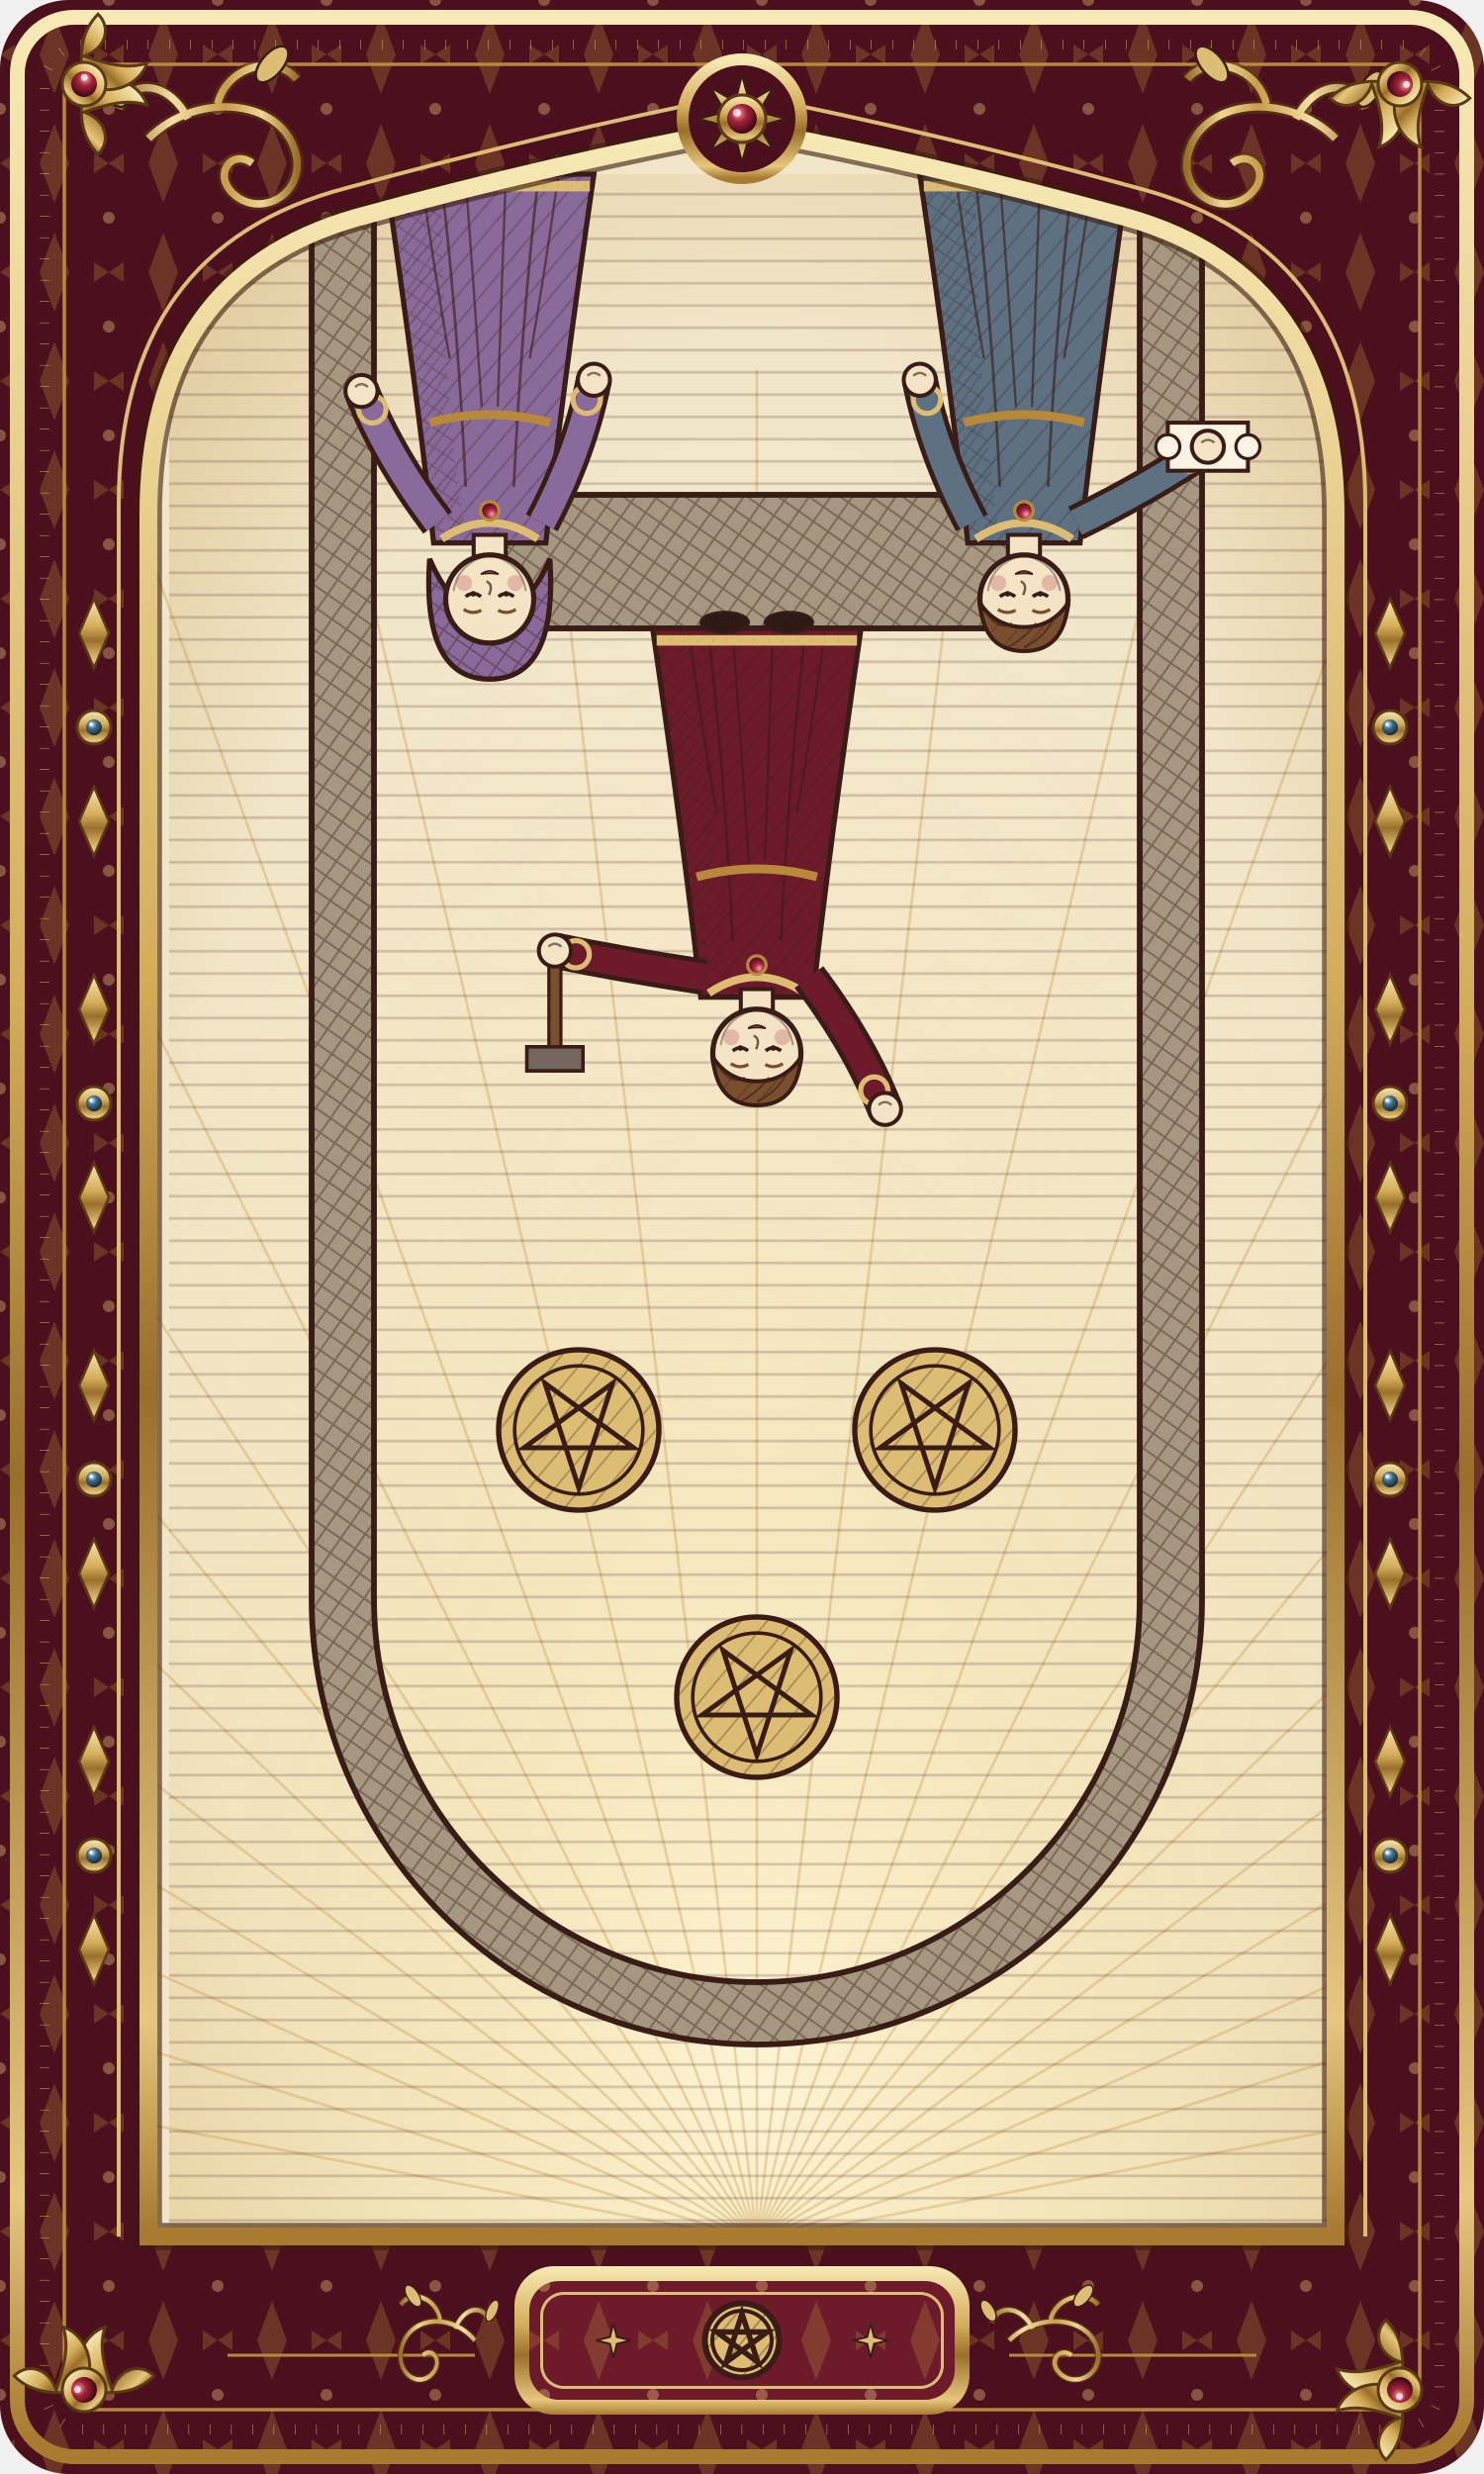
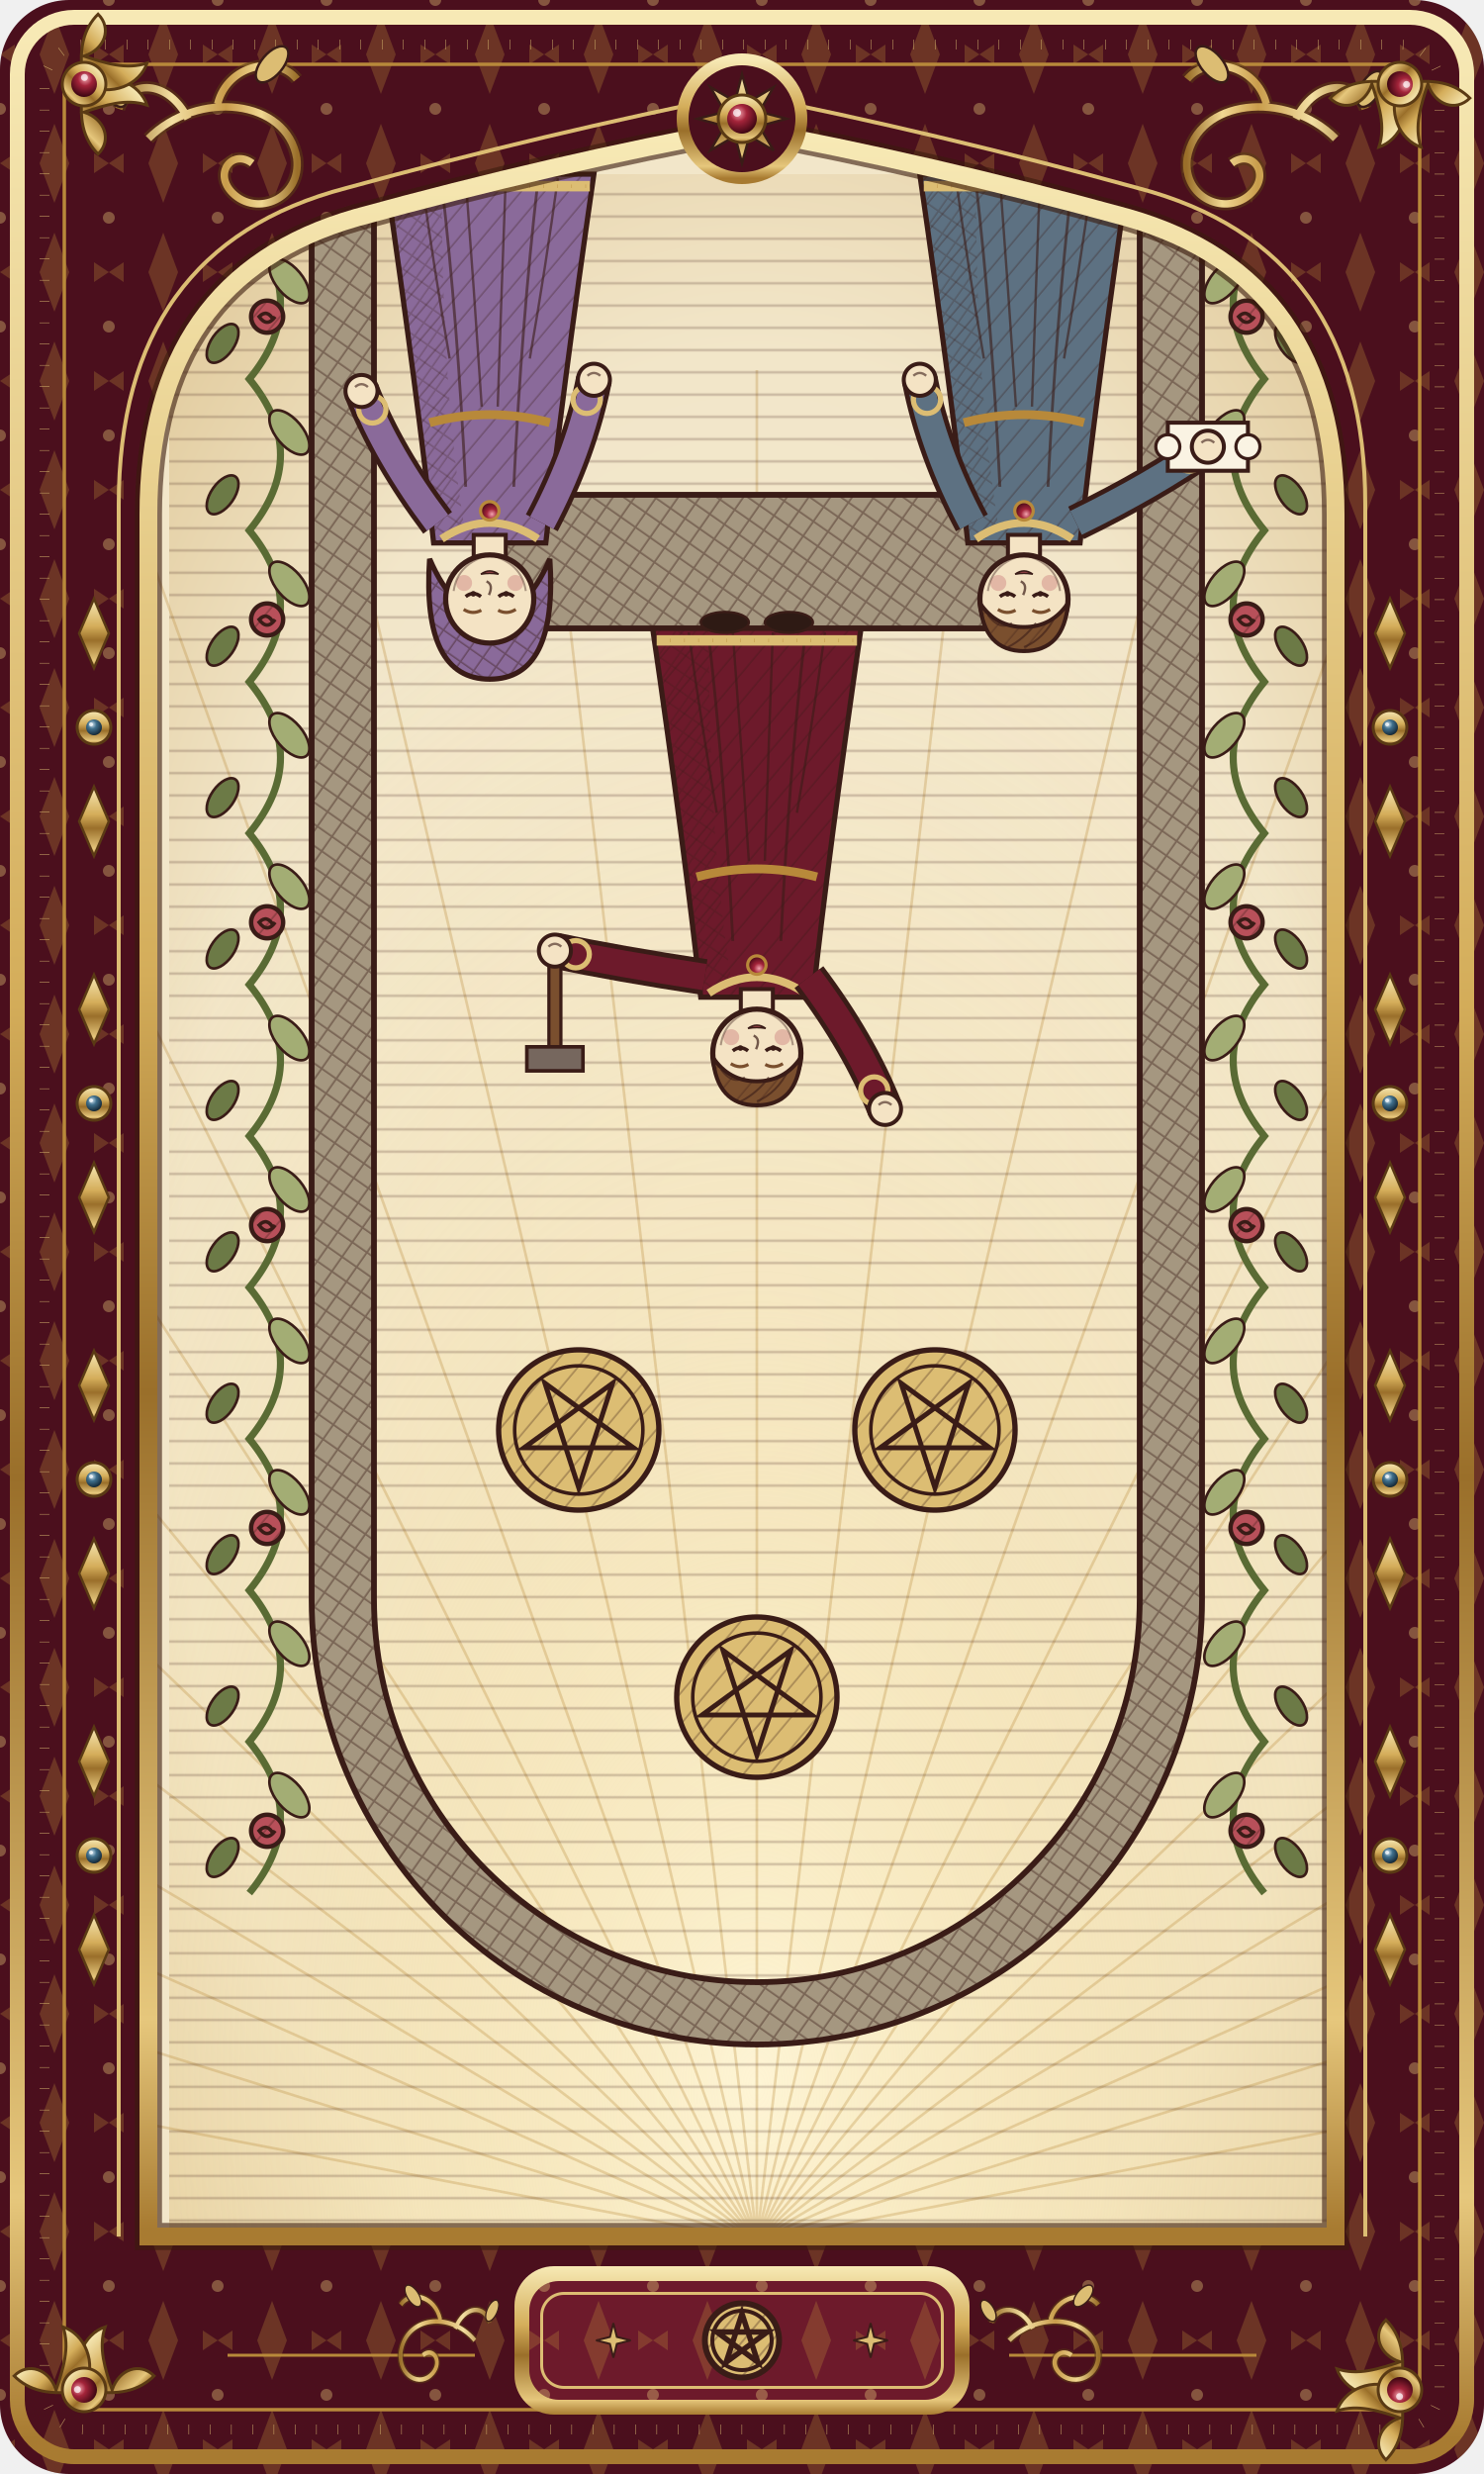
<svg xmlns="http://www.w3.org/2000/svg" width="300" height="500" viewBox="0 0 300 500">
  <defs>
    <pattern id="h" width="4.5" height="4.5" patternUnits="userSpaceOnUse" patternTransform="rotate(40)">
      <line x1="0" y1="0" x2="0" y2="4.5" stroke="#3a1c17" stroke-width="0.8" opacity="0.3" />
    </pattern>
    <pattern id="hx" width="4" height="4" patternUnits="userSpaceOnUse" patternTransform="rotate(35)">
      <path d="M0,0V4M0,0H4" stroke="#3a1c17" stroke-width="0.8" opacity="0.4" />
    </pattern>
    <pattern id="hz" width="8" height="5" patternUnits="userSpaceOnUse">
      <line x1="0" y1="2.5" x2="8" y2="2.5" stroke="#3a1c17" stroke-width="0.6" opacity="0.2" />
    </pattern>
    <pattern id="hl" width="6" height="6" patternUnits="userSpaceOnUse" patternTransform="rotate(-50)">
      <line x1="0" y1="0" x2="0" y2="6" stroke="#3a1c17" stroke-width="0.6" opacity="0.2" />
    </pattern>
    <pattern id="dots" width="7" height="7" patternUnits="userSpaceOnUse">
      <circle cx="2" cy="2" r="0.7" fill="#3a1c17" opacity="0.4" />
      <circle cx="5.5" cy="5" r="0.5" fill="#3a1c17" opacity="0.3" />
    </pattern>
    <pattern id="wv" width="24" height="9" patternUnits="userSpaceOnUse">
      <path d="M0,5 Q6,1 12,5 T24,5" fill="none" stroke="#3a1c17" stroke-width="0.7" opacity="0.4" />
    </pattern>
    <radialGradient id="pg" cx="50%" cy="42%" r="70%">
      <stop offset="0" stop-color="#f6ecd4" />
      <stop offset="0.7" stop-color="#f2e6c9" />
      <stop offset="1" stop-color="#e2cc9f" />
    </radialGradient>
    <radialGradient id="ng" cx="50%" cy="30%" r="80%">
      <stop offset="0" stop-color="#4a3a52" />
      <stop offset="1" stop-color="#2b2238" />
    </radialGradient>
    <linearGradient id="gold" x1="0" y1="0" x2="1" y2="1">
      <stop offset="0" stop-color="#dcbd73" />
      <stop offset="0.5" stop-color="#b8893a" />
      <stop offset="1" stop-color="#8e6626" />
    </linearGradient>
    <linearGradient id="gv" x1="0" y1="0" x2="0" y2="1">
      <stop offset="0" stop-color="#f7e9b5" />
      <stop offset="0.4" stop-color="#d4ad5a" />
      <stop offset="0.6" stop-color="#9a6f2a" />
      <stop offset="0.9" stop-color="#e6c77c" />
      <stop offset="1" stop-color="#a87b31" />
    </linearGradient>
    <linearGradient id="gh" x1="0" y1="0" x2="1" y2="0">
      <stop offset="0" stop-color="#9a6f2a" />
      <stop offset="0.3" stop-color="#f3dfa2" />
      <stop offset="0.6" stop-color="#c99d4c" />
      <stop offset="0.8" stop-color="#f0d791" />
      <stop offset="1" stop-color="#9a6f2a" />
    </linearGradient>
    <radialGradient id="gem" cx="38%" cy="32%" r="70%">
      <stop offset="0" stop-color="#f2a3ad" />
      <stop offset="0.4" stop-color="#a3243a" />
      <stop offset="1" stop-color="#3d0612" />
    </radialGradient>
    <radialGradient id="gemb" cx="38%" cy="32%" r="70%">
      <stop offset="0" stop-color="#cfe2ee" />
      <stop offset="0.4" stop-color="#3f6f8c" />
      <stop offset="1" stop-color="#132634" />
    </radialGradient>
    <radialGradient id="halo" cx="50%" cy="8%" r="75%">
      <stop offset="0" stop-color="#fff6d6" stop-opacity="0.9" />
      <stop offset="0.5" stop-color="#f4dc9a" stop-opacity="0.3" />
      <stop offset="1" stop-color="#f4dc9a" stop-opacity="0" />
    </radialGradient>
    <pattern id="damask" width="22" height="22" patternUnits="userSpaceOnUse">
      <path d="M11,3 l3,8 l-3,8 l-3,-8Z M0,11 l3,-2 l0,4Z M22,11 l-3,-2 l0,4Z" fill="#b8893a" opacity="0.3" />
      <circle cx="0" cy="0" r="1.2" fill="#dcbd73" opacity="0.4" />
      <circle cx="22" cy="22" r="1.2" fill="#dcbd73" opacity="0.4" />
      <circle cx="22" cy="0" r="1.2" fill="#dcbd73" opacity="0.4" />
      <circle cx="0" cy="22" r="1.2" fill="#dcbd73" opacity="0.4" />
    </pattern>
    <clipPath id="panel">
      <path d="M30,452 V104 Q30,56 72,44 Q112,33 150,26 Q188,33 228,44 Q270,56 270,104 V452Z" />
    </clipPath>
    <g id="fl">
      <g transform="translate(0 0) rotate(0)">
        <path d="M0,0 C2,-6 8,-8 12,-6 C8,-4 6,0 4,4 C8,2 12,4 12,8 C8,8 4,6 0,0Z" fill="url(#gv)" stroke="#5a3a14" stroke-width="0.6" />
        <path d="M0,0 C6,-2 8,-8 6,-12 C4,-8 0,-6 -4,-4 C-2,-8 -4,-12 -8,-12 C-8,-8 -6,-4 0,0Z" fill="url(#gv)" stroke="#5a3a14" stroke-width="0.6" />
        <circle cx="0" cy="0" r="4.4" fill="url(#gv)" stroke="#5a3a14" stroke-width="0.6" />
        <circle cx="0" cy="0" r="2.6" fill="url(#gem)" />
        <circle cx="-0.9" cy="-1" r="0.7" fill="#fff" opacity="0.7" />
      </g>
    </g>
    <g id="cu">
      <g transform="">
        <path d="M0,0 C10,-10 28,-8 30,4 C31,12 22,16 17,11 C13,7 17,2 21,5 M8,-4 C4,-12 -4,-12 -6,-6 M14,-7 C16,-15 26,-17 30,-12" fill="none" stroke="#5a3a14" stroke-width="2.6" opacity="0.6" />
        <path d="M0,0 C10,-10 28,-8 30,4 C31,12 22,16 17,11 C13,7 17,2 21,5 M8,-4 C4,-12 -4,-12 -6,-6 M14,-7 C16,-15 26,-17 30,-12" fill="none" stroke="url(#gh)" stroke-width="1.5" />
        <ellipse cx="25" cy="-15" rx="2.2" ry="4.4" fill="#dcbd73" stroke="#3a1c17" stroke-width="0.5" transform="rotate(40 25 -15)" />
        <ellipse cx="-7" cy="-10" rx="2" ry="4" fill="#dcbd73" stroke="#3a1c17" stroke-width="0.5" transform="rotate(-30 -7 -10)" />
      </g>
    </g>
    <g id="gb">
      <circle cx="0" cy="0" r="3.4" fill="url(#gv)" stroke="#5a3a14" stroke-width="0.6" />
      <circle cx="0" cy="0" r="1.6" fill="url(#gemb)" />
      <circle cx="-0.6" cy="-0.6" r="0.4" fill="#fff" opacity="0.7" />
    </g>
    <path id="dm" d="M0,-7 L3,0 L0,7 L-3,0Z" fill="url(#gv)" stroke="#5a3a14" stroke-width="0.5" />
  </defs>
  <rect x="0" y="0" width="300" height="500" rx="14" fill="#4b0f1d" />
  <rect x="0" y="0" width="300" height="500" rx="14" fill="url(#damask)" />
  <rect x="3.5" y="3.5" width="293" height="493" rx="11.5" fill="none" stroke="url(#gv)" stroke-width="3" />
  <rect x="9" y="9" width="282" height="482" rx="8" fill="none" stroke="#dcbd73" stroke-width="2" stroke-dasharray="0.1 4.2" opacity="0.9" />
  <rect x="13" y="13" width="274" height="474" rx="6" fill="none" stroke="#b8893a" stroke-width="0.7" />
  <path d="M30,452 V104 Q30,56 72,44 Q112,33 150,26 Q188,33 228,44 Q270,56 270,104 V452Z" fill="#f2e6c9" />
  <g clip-path="url(#panel)">
    <g transform="rotate(180 150 239) translate(12 9) scale(0.9)">
      <rect x="18" y="18" width="264" height="464" fill="url(#pg)" />
      <rect x="18" y="18" width="264" height="464" fill="url(#halo)" />
      <path d="M150,18 L-262.6,96.7 M150,18 L-250.8,143.6 M150,18 L-233.7,188.8 M150,18 L-211.5,231.8 M150,18 L-184.5,271.9 M150,18 L-153.1,308.7 M150,18 L-117.7,341.6 M150,18 L-78.7,370.2 M150,18 L-36.7,394.2 M150,18 L7.7,413.2 M150,18 L54.1,426.9 M150,18 L101.7,435.2 M150,18 L150,438 M150,18 L198.3,435.2 M150,18 L245.9,426.9 M150,18 L292.3,413.2 M150,18 L336.8,394.2 M150,18 L378.8,370.2 M150,18 L417.7,341.6 M150,18 L453.1,308.7 M150,18 L484.5,271.9 M150,18 L511.5,231.8 M150,18 L533.7,188.8 M150,18 L550.8,143.6 M150,18 L562.6,96.7 " stroke="#b8893a" stroke-width="0.6" opacity="0.3" />
      <rect x="18" y="18" width="264" height="464" fill="url(#hz)" />
+       <path d="M36,470 Q50,453 36,436 Q50,419 36,402 Q50,385 36,368 Q50,351 36,334 Q50,317 36,300 Q50,283 36,266 Q50,249 36,232 Q50,215 36,198 Q50,181 36,164 Q50,147 36,130 Q50,113 36,96 " fill="none" stroke="#5a6b34" stroke-width="1.6" />
+       <ellipse cx="45" cy="458" rx="3" ry="6" fill="#a3ad74" stroke="#3a1c17" stroke-width="0.6" transform="rotate(40 45 458)" />
+       <ellipse cx="30" cy="444" rx="2.6" ry="5" fill="#6c7a46" stroke="#3a1c17" stroke-width="0.6" transform="rotate(-35 30 444)" />
+       <circle cx="40" cy="450" r="3.6" fill="#b8505a" stroke="#3a1c17" stroke-width="1" />
+       <circle cx="40" cy="450" r="3.6" fill="url(#h)" />
+       <path d="M38.2,450 q1.8,-2.5 3.6,0 q-1.8,1.8 -3.2,-0.7" fill="none" stroke="#3a1c17" stroke-width="0.8" />
+       <ellipse cx="45" cy="424" rx="3" ry="6" fill="#a3ad74" stroke="#3a1c17" stroke-width="0.6" transform="rotate(40 45 424)" />
+       <ellipse cx="30" cy="410" rx="2.6" ry="5" fill="#6c7a46" stroke="#3a1c17" stroke-width="0.6" transform="rotate(-35 30 410)" />
+       <ellipse cx="45" cy="390" rx="3" ry="6" fill="#a3ad74" stroke="#3a1c17" stroke-width="0.6" transform="rotate(40 45 390)" />
+       <ellipse cx="30" cy="376" rx="2.6" ry="5" fill="#6c7a46" stroke="#3a1c17" stroke-width="0.6" transform="rotate(-35 30 376)" />
+       <circle cx="40" cy="382" r="3.6" fill="#b8505a" stroke="#3a1c17" stroke-width="1" />
+       <circle cx="40" cy="382" r="3.6" fill="url(#h)" />
+       <path d="M38.2,382 q1.8,-2.5 3.6,0 q-1.8,1.8 -3.2,-0.7" fill="none" stroke="#3a1c17" stroke-width="0.8" />
+       <ellipse cx="45" cy="356" rx="3" ry="6" fill="#a3ad74" stroke="#3a1c17" stroke-width="0.6" transform="rotate(40 45 356)" />
+       <ellipse cx="30" cy="342" rx="2.6" ry="5" fill="#6c7a46" stroke="#3a1c17" stroke-width="0.6" transform="rotate(-35 30 342)" />
+       <ellipse cx="45" cy="322" rx="3" ry="6" fill="#a3ad74" stroke="#3a1c17" stroke-width="0.6" transform="rotate(40 45 322)" />
+       <ellipse cx="30" cy="308" rx="2.6" ry="5" fill="#6c7a46" stroke="#3a1c17" stroke-width="0.6" transform="rotate(-35 30 308)" />
+       <circle cx="40" cy="314" r="3.6" fill="#b8505a" stroke="#3a1c17" stroke-width="1" />
+       <circle cx="40" cy="314" r="3.6" fill="url(#h)" />
+       <path d="M38.2,314 q1.8,-2.5 3.6,0 q-1.8,1.8 -3.2,-0.7" fill="none" stroke="#3a1c17" stroke-width="0.8" />
+       <ellipse cx="45" cy="288" rx="3" ry="6" fill="#a3ad74" stroke="#3a1c17" stroke-width="0.6" transform="rotate(40 45 288)" />
+       <ellipse cx="30" cy="274" rx="2.6" ry="5" fill="#6c7a46" stroke="#3a1c17" stroke-width="0.6" transform="rotate(-35 30 274)" />
+       <ellipse cx="45" cy="254" rx="3" ry="6" fill="#a3ad74" stroke="#3a1c17" stroke-width="0.6" transform="rotate(40 45 254)" />
+       <ellipse cx="30" cy="240" rx="2.6" ry="5" fill="#6c7a46" stroke="#3a1c17" stroke-width="0.6" transform="rotate(-35 30 240)" />
+       <circle cx="40" cy="246" r="3.6" fill="#b8505a" stroke="#3a1c17" stroke-width="1" />
+       <circle cx="40" cy="246" r="3.6" fill="url(#h)" />
+       <path d="M38.2,246 q1.8,-2.5 3.6,0 q-1.8,1.8 -3.2,-0.7" fill="none" stroke="#3a1c17" stroke-width="0.8" />
+       <ellipse cx="45" cy="220" rx="3" ry="6" fill="#a3ad74" stroke="#3a1c17" stroke-width="0.6" transform="rotate(40 45 220)" />
+       <ellipse cx="30" cy="206" rx="2.6" ry="5" fill="#6c7a46" stroke="#3a1c17" stroke-width="0.6" transform="rotate(-35 30 206)" />
+       <ellipse cx="45" cy="186" rx="3" ry="6" fill="#a3ad74" stroke="#3a1c17" stroke-width="0.6" transform="rotate(40 45 186)" />
+       <ellipse cx="30" cy="172" rx="2.6" ry="5" fill="#6c7a46" stroke="#3a1c17" stroke-width="0.6" transform="rotate(-35 30 172)" />
+       <circle cx="40" cy="178" r="3.6" fill="#b8505a" stroke="#3a1c17" stroke-width="1" />
+       <circle cx="40" cy="178" r="3.6" fill="url(#h)" />
+       <path d="M38.2,178 q1.8,-2.5 3.6,0 q-1.8,1.8 -3.2,-0.7" fill="none" stroke="#3a1c17" stroke-width="0.8" />
+       <ellipse cx="45" cy="152" rx="3" ry="6" fill="#a3ad74" stroke="#3a1c17" stroke-width="0.6" transform="rotate(40 45 152)" />
+       <ellipse cx="30" cy="138" rx="2.6" ry="5" fill="#6c7a46" stroke="#3a1c17" stroke-width="0.6" transform="rotate(-35 30 138)" />
+       <ellipse cx="45" cy="118" rx="3" ry="6" fill="#a3ad74" stroke="#3a1c17" stroke-width="0.6" transform="rotate(40 45 118)" />
+       <ellipse cx="30" cy="104" rx="2.6" ry="5" fill="#6c7a46" stroke="#3a1c17" stroke-width="0.6" transform="rotate(-35 30 104)" />
+       <circle cx="40" cy="110" r="3.6" fill="#b8505a" stroke="#3a1c17" stroke-width="1" />
+       <circle cx="40" cy="110" r="3.6" fill="url(#h)" />
+       <path d="M38.2,110 q1.8,-2.5 3.6,0 q-1.8,1.8 -3.2,-0.7" fill="none" stroke="#3a1c17" stroke-width="0.8" />
+       <path d="M264,470 Q250,453 264,436 Q250,419 264,402 Q250,385 264,368 Q250,351 264,334 Q250,317 264,300 Q250,283 264,266 Q250,249 264,232 Q250,215 264,198 Q250,181 264,164 Q250,147 264,130 Q250,113 264,96 " fill="none" stroke="#5a6b34" stroke-width="1.6" />
+       <ellipse cx="255" cy="458" rx="3" ry="6" fill="#a3ad74" stroke="#3a1c17" stroke-width="0.6" transform="rotate(-40 255 458)" />
+       <ellipse cx="270" cy="444" rx="2.6" ry="5" fill="#6c7a46" stroke="#3a1c17" stroke-width="0.6" transform="rotate(35 270 444)" />
+       <circle cx="260" cy="450" r="3.6" fill="#b8505a" stroke="#3a1c17" stroke-width="1" />
+       <circle cx="260" cy="450" r="3.6" fill="url(#h)" />
+       <path d="M258.2,450 q1.8,-2.5 3.6,0 q-1.8,1.8 -3.2,-0.7" fill="none" stroke="#3a1c17" stroke-width="0.8" />
+       <ellipse cx="255" cy="424" rx="3" ry="6" fill="#a3ad74" stroke="#3a1c17" stroke-width="0.6" transform="rotate(-40 255 424)" />
+       <ellipse cx="270" cy="410" rx="2.6" ry="5" fill="#6c7a46" stroke="#3a1c17" stroke-width="0.6" transform="rotate(35 270 410)" />
+       <ellipse cx="255" cy="390" rx="3" ry="6" fill="#a3ad74" stroke="#3a1c17" stroke-width="0.6" transform="rotate(-40 255 390)" />
+       <ellipse cx="270" cy="376" rx="2.6" ry="5" fill="#6c7a46" stroke="#3a1c17" stroke-width="0.6" transform="rotate(35 270 376)" />
+       <circle cx="260" cy="382" r="3.6" fill="#b8505a" stroke="#3a1c17" stroke-width="1" />
+       <circle cx="260" cy="382" r="3.6" fill="url(#h)" />
+       <path d="M258.2,382 q1.8,-2.5 3.6,0 q-1.8,1.8 -3.2,-0.7" fill="none" stroke="#3a1c17" stroke-width="0.8" />
+       <ellipse cx="255" cy="356" rx="3" ry="6" fill="#a3ad74" stroke="#3a1c17" stroke-width="0.6" transform="rotate(-40 255 356)" />
+       <ellipse cx="270" cy="342" rx="2.6" ry="5" fill="#6c7a46" stroke="#3a1c17" stroke-width="0.6" transform="rotate(35 270 342)" />
+       <ellipse cx="255" cy="322" rx="3" ry="6" fill="#a3ad74" stroke="#3a1c17" stroke-width="0.6" transform="rotate(-40 255 322)" />
+       <ellipse cx="270" cy="308" rx="2.6" ry="5" fill="#6c7a46" stroke="#3a1c17" stroke-width="0.6" transform="rotate(35 270 308)" />
+       <circle cx="260" cy="314" r="3.6" fill="#b8505a" stroke="#3a1c17" stroke-width="1" />
+       <circle cx="260" cy="314" r="3.6" fill="url(#h)" />
+       <path d="M258.2,314 q1.8,-2.5 3.6,0 q-1.8,1.8 -3.2,-0.7" fill="none" stroke="#3a1c17" stroke-width="0.8" />
+       <ellipse cx="255" cy="288" rx="3" ry="6" fill="#a3ad74" stroke="#3a1c17" stroke-width="0.6" transform="rotate(-40 255 288)" />
+       <ellipse cx="270" cy="274" rx="2.6" ry="5" fill="#6c7a46" stroke="#3a1c17" stroke-width="0.6" transform="rotate(35 270 274)" />
+       <ellipse cx="255" cy="254" rx="3" ry="6" fill="#a3ad74" stroke="#3a1c17" stroke-width="0.6" transform="rotate(-40 255 254)" />
+       <ellipse cx="270" cy="240" rx="2.6" ry="5" fill="#6c7a46" stroke="#3a1c17" stroke-width="0.6" transform="rotate(35 270 240)" />
+       <circle cx="260" cy="246" r="3.6" fill="#b8505a" stroke="#3a1c17" stroke-width="1" />
+       <circle cx="260" cy="246" r="3.6" fill="url(#h)" />
+       <path d="M258.2,246 q1.8,-2.5 3.6,0 q-1.8,1.8 -3.2,-0.7" fill="none" stroke="#3a1c17" stroke-width="0.8" />
+       <ellipse cx="255" cy="220" rx="3" ry="6" fill="#a3ad74" stroke="#3a1c17" stroke-width="0.6" transform="rotate(-40 255 220)" />
+       <ellipse cx="270" cy="206" rx="2.6" ry="5" fill="#6c7a46" stroke="#3a1c17" stroke-width="0.6" transform="rotate(35 270 206)" />
+       <ellipse cx="255" cy="186" rx="3" ry="6" fill="#a3ad74" stroke="#3a1c17" stroke-width="0.6" transform="rotate(-40 255 186)" />
+       <ellipse cx="270" cy="172" rx="2.6" ry="5" fill="#6c7a46" stroke="#3a1c17" stroke-width="0.6" transform="rotate(35 270 172)" />
+       <circle cx="260" cy="178" r="3.6" fill="#b8505a" stroke="#3a1c17" stroke-width="1" />
+       <circle cx="260" cy="178" r="3.6" fill="url(#h)" />
+       <path d="M258.2,178 q1.8,-2.5 3.6,0 q-1.8,1.8 -3.2,-0.7" fill="none" stroke="#3a1c17" stroke-width="0.8" />
+       <ellipse cx="255" cy="152" rx="3" ry="6" fill="#a3ad74" stroke="#3a1c17" stroke-width="0.6" transform="rotate(-40 255 152)" />
+       <ellipse cx="270" cy="138" rx="2.6" ry="5" fill="#6c7a46" stroke="#3a1c17" stroke-width="0.6" transform="rotate(35 270 138)" />
+       <ellipse cx="255" cy="118" rx="3" ry="6" fill="#a3ad74" stroke="#3a1c17" stroke-width="0.6" transform="rotate(-40 255 118)" />
+       <ellipse cx="270" cy="104" rx="2.6" ry="5" fill="#6c7a46" stroke="#3a1c17" stroke-width="0.6" transform="rotate(35 270 104)" />
+       <circle cx="260" cy="110" r="3.6" fill="#b8505a" stroke="#3a1c17" stroke-width="1" />
+       <circle cx="260" cy="110" r="3.6" fill="url(#h)" />
+       <path d="M258.2,110 q1.8,-2.5 3.6,0 q-1.8,1.8 -3.2,-0.7" fill="none" stroke="#3a1c17" stroke-width="0.8" />
      <path d="M50,482 V162 A100,100 0 0,1 250,162 V482 H236 V162 A86,86 0 0,0 64,162 V482Z" fill="#a59780" stroke="#3a1c17" stroke-width="1.3" />
      <path d="M50,482 V162 A100,100 0 0,1 250,162 V482 H236 V162 A86,86 0 0,0 64,162 V482Z" fill="url(#hx)" />
      <g transform="translate(150 140)">
        <circle cx="0" cy="0" r="18" fill="#dcbd73" stroke="#3a1c17" stroke-width="1.2" />
        <circle cx="0" cy="0" r="18" fill="url(#h)" />
        <circle cx="0" cy="0" r="14.4" fill="none" stroke="#3a1c17" stroke-width="0.8" />
        <path d="M0,-13L7.6,10.5L-12.3,-4L12.3,-4L-7.6,10.5Z" fill="none" stroke="#3a1c17" stroke-width="1.1" />
      </g>
      <g transform="translate(110 200)">
        <circle cx="0" cy="0" r="18" fill="#dcbd73" stroke="#3a1c17" stroke-width="1.2" />
        <circle cx="0" cy="0" r="18" fill="url(#h)" />
        <circle cx="0" cy="0" r="14.4" fill="none" stroke="#3a1c17" stroke-width="0.8" />
        <path d="M0,-13L7.6,10.5L-12.3,-4L12.3,-4L-7.6,10.5Z" fill="none" stroke="#3a1c17" stroke-width="1.1" />
      </g>
      <g transform="translate(190 200)">
        <circle cx="0" cy="0" r="18" fill="#dcbd73" stroke="#3a1c17" stroke-width="1.2" />
        <circle cx="0" cy="0" r="18" fill="url(#h)" />
        <circle cx="0" cy="0" r="14.4" fill="none" stroke="#3a1c17" stroke-width="0.8" />
        <path d="M0,-13L7.6,10.5L-12.3,-4L12.3,-4L-7.6,10.5Z" fill="none" stroke="#3a1c17" stroke-width="1.1" />
      </g>
      <path d="M90,380h120v30h-120Z" fill="#a59780" stroke="#3a1c17" stroke-width="1.3" />
      <path d="M90,380h120v30h-120Z" fill="url(#hx)" />
      <g transform="translate(150 380) scale(0.9 0.9)">
        <path d="M-14,-92 Q-18,-55.2 -26,0 L26,0 Q18,-55.2 14,-92Z" fill="#6d1a2b" stroke="#3a1c17" stroke-width="1.3" />
        <path d="M-14,-92 Q-18,-55.2 -26,0 L26,0 Q18,-55.2 14,-92Z" fill="url(#h)" />
        <path d="M6,-90 Q12,-55.2 12,0 L26,0 Q18,-55.2 14,-92Z" fill="url(#hx)" opacity="0.6" />
        <path d="M-2,-58 Q-3,-27.6 -4,-1 M2,-58 Q4,-27.6 6,-1 M-17,-1 Q-14,-23 -10,-46 M17,-1 Q14,-23 10,-46" fill="none" stroke="#3a1c17" stroke-width="0.6" opacity="0.6" />
        <ellipse cx="-8" cy="1.5" rx="6" ry="2.6" fill="#2e1a14" stroke="#3a1c17" stroke-width="0.6" />
        <ellipse cx="8" cy="1.5" rx="6" ry="2.6" fill="#2e1a14" stroke="#3a1c17" stroke-width="0.6" />
        <path d="M-6,-78 Q-8,-36.8 -12,-2 M6,-78 Q8,-36.8 12,-2" fill="none" stroke="#3a1c17" stroke-width="0.7" opacity="0.6" />
        <path d="M-15,-62 Q0,-58 15,-62" fill="none" stroke="#b8893a" stroke-width="2.2" />
        <path d="M-12,-91 Q0,-83 12,-91" fill="none" stroke="#dcbd73" stroke-width="2" />
        <circle cx="0" cy="-84" r="2.3" fill="url(#gem)" stroke="#b8893a" stroke-width="0.8" />
        <path d="M-25,-3 H25" fill="none" stroke="#dcbd73" stroke-width="2.6" />
        <path d="M-24,-3 H24" fill="none" stroke="#b8893a" stroke-width="0.9" stroke-dasharray="0.1 3.4" />
        <path d="M-4,-90 v-6 h8 v6Z" fill="#f4e3c4" stroke="#3a1c17" stroke-width="1" />
        <circle cx="0" cy="-106" r="11" fill="#f4e3c4" stroke="#3a1c17" stroke-width="1.3" />
        <path d="M-11,-107 q1,-12 11,-12 q10,0 11,12 q-4,-6 -11,-6 q-7,0 -11,6Z" fill="#7a4f2e" stroke="#3a1c17" stroke-width="1" />
        <path d="M-11,-107 q1,-12 11,-12 q10,0 11,12 q-4,-6 -11,-6 q-7,0 -11,6Z" fill="url(#h)" />
        <path d="M-8,-110 q3,-6 8,-8 M-3,-112 q3,-4 7,-6 M3,-112 q3,-2 6,2" fill="none" stroke="#3a1c17" stroke-width="0.5" opacity="0.6" />
        <path d="M-6.5,-108.6 q2.2,-1.4 4.4,-0.2 M2.1,-108.8 q2.2,-1.2 4.4,0.2" fill="none" stroke="#7a4f2e" stroke-width="0.8" />
        <path d="M-6,-105.4 q1.9,1.5 3.8,0 M2.2,-105.4 q1.9,1.5 3.8,0" fill="none" stroke="#3a1c17" stroke-width="0.9" />
        <circle cx="-4.1" cy="-104.7" r="0.7" fill="#3a1c17" />
        <circle cx="4.1" cy="-104.7" r="0.7" fill="#3a1c17" />
        <path d="M0.2,-105 q-1.2,2.6 0.6,3.4" fill="none" stroke="#3a1c17" stroke-width="0.6" opacity="0.7" />
        <path d="M-2.2,-99.8 q2.2,1.6 4.4,0 q-2.2,0.4 -4.4,0Z" fill="#b8505a" stroke="#3a1c17" stroke-width="0.4" />
        <circle cx="-6.4" cy="-102" r="2" fill="#b8505a" opacity="0.3" />
        <circle cx="6.4" cy="-102" r="2" fill="#b8505a" opacity="0.3" />
        <path d="M-9,-104 q1,7 9,9 q8,-2 9,-9" fill="none" stroke="#3a1c17" stroke-width="0.5" opacity="0.4" />
        <g transform="translate(0 0)" />
        <path d="M-13,-87 Q-25.5,-103.5 -32,-119.9" fill="none" stroke="#3a1c17" stroke-width="9" />
        <path d="M-13,-87 Q-25.5,-103.5 -32,-119.9" fill="none" stroke="#6d1a2b" stroke-width="6.6" />
        <circle cx="-29.3" cy="-115.3" r="3.4" fill="none" stroke="#dcbd73" stroke-width="1.3" />
        <path d="M13,-87 Q34.7,-83.7 50.4,-80.4" fill="none" stroke="#3a1c17" stroke-width="9" />
        <path d="M13,-87 Q34.7,-83.7 50.4,-80.4" fill="none" stroke="#6d1a2b" stroke-width="6.6" />
        <circle cx="45.2" cy="-81.3" r="3.4" fill="none" stroke="#dcbd73" stroke-width="1.3" />
        <g transform="translate(50.4 -80.4) rotate(0)">
          <path d="M-1.5,0 V-26 H1.5 V0Z" fill="#7a4f2e" stroke="#3a1c17" stroke-width="0.8" />
          <path d="M-7,-30 h14 v6 h-14Z" fill="#76675e" stroke="#3a1c17" stroke-width="0.9" />
        </g>
        <circle cx="-32" cy="-119.9" r="4" fill="#f4e3c4" stroke="#3a1c17" stroke-width="1" />
        <path d="M-33.6,-118.9 q1.6,1.4 3.2,0" fill="none" stroke="#3a1c17" stroke-width="0.6" opacity="0.6" />
        <circle cx="50.4" cy="-80.4" r="4" fill="#f4e3c4" stroke="#3a1c17" stroke-width="1" />
        <path d="M48.8,-79.4 q1.6,1.4 3.2,0" fill="none" stroke="#3a1c17" stroke-width="0.6" opacity="0.6" />
      </g>
      <g transform="translate(90 482) scale(0.9 0.9)">
        <path d="M-14,-92 Q-18,-55.2 -26,0 L26,0 Q18,-55.2 14,-92Z" fill="#5d7182" stroke="#3a1c17" stroke-width="1.3" />
        <path d="M-14,-92 Q-18,-55.2 -26,0 L26,0 Q18,-55.2 14,-92Z" fill="url(#h)" />
        <path d="M6,-90 Q12,-55.2 12,0 L26,0 Q18,-55.2 14,-92Z" fill="url(#hx)" opacity="0.6" />
        <path d="M-2,-58 Q-3,-27.6 -4,-1 M2,-58 Q4,-27.6 6,-1 M-17,-1 Q-14,-23 -10,-46 M17,-1 Q14,-23 10,-46" fill="none" stroke="#3a1c17" stroke-width="0.6" opacity="0.6" />
        <ellipse cx="-8" cy="1.5" rx="6" ry="2.6" fill="#2e1a14" stroke="#3a1c17" stroke-width="0.6" />
        <ellipse cx="8" cy="1.5" rx="6" ry="2.6" fill="#2e1a14" stroke="#3a1c17" stroke-width="0.6" />
        <path d="M-6,-78 Q-8,-36.8 -12,-2 M6,-78 Q8,-36.8 12,-2" fill="none" stroke="#3a1c17" stroke-width="0.7" opacity="0.6" />
        <path d="M-15,-62 Q0,-58 15,-62" fill="none" stroke="#b8893a" stroke-width="2.2" />
        <path d="M-12,-91 Q0,-83 12,-91" fill="none" stroke="#dcbd73" stroke-width="2" />
        <circle cx="0" cy="-84" r="2.3" fill="url(#gem)" stroke="#b8893a" stroke-width="0.8" />
        <path d="M-25,-3 H25" fill="none" stroke="#dcbd73" stroke-width="2.6" />
        <path d="M-24,-3 H24" fill="none" stroke="#b8893a" stroke-width="0.9" stroke-dasharray="0.1 3.4" />
        <path d="M-4,-90 v-6 h8 v6Z" fill="#f4e3c4" stroke="#3a1c17" stroke-width="1" />
        <circle cx="0" cy="-106" r="11" fill="#f4e3c4" stroke="#3a1c17" stroke-width="1.3" />
        <path d="M-11,-107 q1,-12 11,-12 q10,0 11,12 q-4,-6 -11,-6 q-7,0 -11,6Z" fill="#7a4f2e" stroke="#3a1c17" stroke-width="1" />
        <path d="M-11,-107 q1,-12 11,-12 q10,0 11,12 q-4,-6 -11,-6 q-7,0 -11,6Z" fill="url(#h)" />
        <path d="M-8,-110 q3,-6 8,-8 M-3,-112 q3,-4 7,-6 M3,-112 q3,-2 6,2" fill="none" stroke="#3a1c17" stroke-width="0.5" opacity="0.6" />
        <path d="M-6.5,-108.6 q2.2,-1.4 4.4,-0.2 M2.1,-108.8 q2.2,-1.2 4.4,0.2" fill="none" stroke="#7a4f2e" stroke-width="0.8" />
        <path d="M-6,-105.4 q1.9,1.5 3.8,0 M2.2,-105.4 q1.9,1.5 3.8,0" fill="none" stroke="#3a1c17" stroke-width="0.9" />
        <circle cx="-4.1" cy="-104.7" r="0.7" fill="#3a1c17" />
        <circle cx="4.1" cy="-104.7" r="0.7" fill="#3a1c17" />
        <path d="M0.2,-105 q-1.2,2.6 0.6,3.4" fill="none" stroke="#3a1c17" stroke-width="0.6" opacity="0.7" />
        <path d="M-2.2,-99.8 q2.2,1.6 4.4,0 q-2.2,0.4 -4.4,0Z" fill="#b8505a" stroke="#3a1c17" stroke-width="0.4" />
        <circle cx="-6.4" cy="-102" r="2" fill="#b8505a" opacity="0.3" />
        <circle cx="6.4" cy="-102" r="2" fill="#b8505a" opacity="0.3" />
        <path d="M-9,-104 q1,7 9,9 q8,-2 9,-9" fill="none" stroke="#3a1c17" stroke-width="0.5" opacity="0.4" />
        <g transform="translate(0 0)" />
        <path d="M-13,-87 Q-32.5,-77.5 -45.9,-68" fill="none" stroke="#3a1c17" stroke-width="9" />
        <path d="M-13,-87 Q-32.5,-77.5 -45.9,-68" fill="none" stroke="#5d7182" stroke-width="6.6" />
        <circle cx="-41.3" cy="-70.7" r="3.4" fill="none" stroke="#dcbd73" stroke-width="1.3" />
        <path d="M13,-87 Q22.5,-69.1 26,-51.3" fill="none" stroke="#3a1c17" stroke-width="9" />
        <path d="M13,-87 Q22.5,-69.1 26,-51.3" fill="none" stroke="#5d7182" stroke-width="6.6" />
        <circle cx="24.2" cy="-56.3" r="3.4" fill="none" stroke="#dcbd73" stroke-width="1.3" />
        <g transform="translate(-45.9 -68) rotate(0)">
          <path d="M-10,-6 h20 v12 h-20Z" fill="#faf3e3" stroke="#3a1c17" stroke-width="1" />
          <circle cx="-10" cy="0" r="3" fill="#faf3e3" stroke="#3a1c17" stroke-width="0.8" />
          <circle cx="10" cy="0" r="3" fill="#faf3e3" stroke="#3a1c17" stroke-width="0.8" />
        </g>
        <circle cx="-45.9" cy="-68" r="4" fill="#f4e3c4" stroke="#3a1c17" stroke-width="1" />
        <path d="M-47.5,-67 q1.6,1.4 3.2,0" fill="none" stroke="#3a1c17" stroke-width="0.6" opacity="0.6" />
        <circle cx="26" cy="-51.3" r="4" fill="#f4e3c4" stroke="#3a1c17" stroke-width="1" />
        <path d="M24.4,-50.3 q1.6,1.4 3.2,0" fill="none" stroke="#3a1c17" stroke-width="0.6" opacity="0.6" />
      </g>
      <g transform="translate(210 482) scale(0.9 0.9)">
        <path d="M-14,-92 Q-18,-55.2 -26,0 L26,0 Q18,-55.2 14,-92Z" fill="#8a6a9a" stroke="#3a1c17" stroke-width="1.3" />
        <path d="M-14,-92 Q-18,-55.2 -26,0 L26,0 Q18,-55.2 14,-92Z" fill="url(#h)" />
        <path d="M6,-90 Q12,-55.2 12,0 L26,0 Q18,-55.2 14,-92Z" fill="url(#hx)" opacity="0.6" />
        <path d="M-2,-58 Q-3,-27.6 -4,-1 M2,-58 Q4,-27.6 6,-1 M-17,-1 Q-14,-23 -10,-46 M17,-1 Q14,-23 10,-46" fill="none" stroke="#3a1c17" stroke-width="0.6" opacity="0.6" />
        <ellipse cx="-8" cy="1.5" rx="6" ry="2.6" fill="#2e1a14" stroke="#3a1c17" stroke-width="0.6" />
        <ellipse cx="8" cy="1.5" rx="6" ry="2.6" fill="#2e1a14" stroke="#3a1c17" stroke-width="0.6" />
        <path d="M-6,-78 Q-8,-36.8 -12,-2 M6,-78 Q8,-36.8 12,-2" fill="none" stroke="#3a1c17" stroke-width="0.7" opacity="0.6" />
        <path d="M-15,-62 Q0,-58 15,-62" fill="none" stroke="#b8893a" stroke-width="2.2" />
        <path d="M-12,-91 Q0,-83 12,-91" fill="none" stroke="#dcbd73" stroke-width="2" />
        <circle cx="0" cy="-84" r="2.3" fill="url(#gem)" stroke="#b8893a" stroke-width="0.8" />
        <path d="M-25,-3 H25" fill="none" stroke="#dcbd73" stroke-width="2.6" />
        <path d="M-24,-3 H24" fill="none" stroke="#b8893a" stroke-width="0.9" stroke-dasharray="0.1 3.4" />
        <path d="M-4,-90 v-6 h8 v6Z" fill="#f4e3c4" stroke="#3a1c17" stroke-width="1" />
        <path d="M-15,-96 q-2,-30 15,-30 q17,0 15,30 q-6,-14 -15,-14 q-9,0 -15,14Z" fill="#8a6a9a" stroke="#3a1c17" stroke-width="1.3" />
        <path d="M-15,-96 q-2,-30 15,-30 q17,0 15,30 q-6,-14 -15,-14 q-9,0 -15,14Z" fill="url(#hx)" />
        <circle cx="0" cy="-106" r="11" fill="#f4e3c4" stroke="#3a1c17" stroke-width="1.3" />
        <path d="M-6.5,-108.6 q2.2,-1.4 4.4,-0.2 M2.1,-108.8 q2.2,-1.2 4.4,0.2" fill="none" stroke="#7a4f2e" stroke-width="0.8" />
        <path d="M-6,-105.4 q1.9,1.5 3.8,0 M2.2,-105.4 q1.9,1.5 3.8,0" fill="none" stroke="#3a1c17" stroke-width="0.9" />
        <circle cx="-4.1" cy="-104.7" r="0.7" fill="#3a1c17" />
        <circle cx="4.1" cy="-104.7" r="0.7" fill="#3a1c17" />
        <path d="M0.2,-105 q-1.2,2.6 0.6,3.4" fill="none" stroke="#3a1c17" stroke-width="0.6" opacity="0.7" />
        <path d="M-2.2,-99.8 q2.2,1.6 4.4,0 q-2.2,0.4 -4.4,0Z" fill="#b8505a" stroke="#3a1c17" stroke-width="0.4" />
        <circle cx="-6.4" cy="-102" r="2" fill="#b8505a" opacity="0.3" />
        <circle cx="6.4" cy="-102" r="2" fill="#b8505a" opacity="0.3" />
        <path d="M-9,-104 q1,7 9,9 q8,-2 9,-9" fill="none" stroke="#3a1c17" stroke-width="0.5" opacity="0.4" />
        <path d="M-13,-87 Q-22.5,-69.1 -26,-51.3" fill="none" stroke="#3a1c17" stroke-width="9" />
        <path d="M-13,-87 Q-22.5,-69.1 -26,-51.3" fill="none" stroke="#8a6a9a" stroke-width="6.6" />
        <circle cx="-24.2" cy="-56.3" r="3.4" fill="none" stroke="#dcbd73" stroke-width="1.3" />
        <path d="M13,-87 Q25.5,-70.5 32,-54.1" fill="none" stroke="#3a1c17" stroke-width="9" />
        <path d="M13,-87 Q25.5,-70.5 32,-54.1" fill="none" stroke="#8a6a9a" stroke-width="6.6" />
        <circle cx="29.3" cy="-58.7" r="3.4" fill="none" stroke="#dcbd73" stroke-width="1.3" />
        <circle cx="-26" cy="-51.3" r="4" fill="#f4e3c4" stroke="#3a1c17" stroke-width="1" />
        <path d="M-27.6,-50.3 q1.6,1.4 3.2,0" fill="none" stroke="#3a1c17" stroke-width="0.6" opacity="0.6" />
        <circle cx="32" cy="-54.1" r="4" fill="#f4e3c4" stroke="#3a1c17" stroke-width="1" />
        <path d="M30.4,-53.1 q1.6,1.4 3.2,0" fill="none" stroke="#3a1c17" stroke-width="0.6" opacity="0.6" />
      </g>
    </g>
  </g>
  <path d="M30,452 V104 Q30,56 72,44 Q112,33 150,26 Q188,33 228,44 Q270,56 270,104 V452Z" fill="none" stroke="#3a1a0c" stroke-width="5.5" opacity="0.6" />
  <path d="M30,452 V104 Q30,56 72,44 Q112,33 150,26 Q188,33 228,44 Q270,56 270,104 V452Z" fill="none" stroke="url(#gv)" stroke-width="3.6" />
  <path d="M24,452 V102 Q24,50 70,38 Q110,27 150,19 Q190,27 230,38 Q276,50 276,102 V452" fill="none" stroke="#dcbd73" stroke-width="0.8" />
  <use href="#cu" transform="translate(30 28)" />
  <use href="#cu" transform="translate(270 28) scale(-1 1)" />
  <use href="#dm" transform="translate(19 128)" />
  <use href="#dm" transform="translate(281 128)" />
  <use href="#gb" transform="translate(19 147)" />
  <use href="#gb" transform="translate(281 147)" />
  <use href="#dm" transform="translate(19 166)" />
  <use href="#dm" transform="translate(281 166)" />
  <use href="#dm" transform="translate(19 204)" />
  <use href="#dm" transform="translate(281 204)" />
  <use href="#gb" transform="translate(19 223)" />
  <use href="#gb" transform="translate(281 223)" />
  <use href="#dm" transform="translate(19 242)" />
  <use href="#dm" transform="translate(281 242)" />
  <use href="#dm" transform="translate(19 280)" />
  <use href="#dm" transform="translate(281 280)" />
  <use href="#gb" transform="translate(19 299)" />
  <use href="#gb" transform="translate(281 299)" />
  <use href="#dm" transform="translate(19 318)" />
  <use href="#dm" transform="translate(281 318)" />
  <use href="#dm" transform="translate(19 356)" />
  <use href="#dm" transform="translate(281 356)" />
  <use href="#gb" transform="translate(19 375)" />
  <use href="#gb" transform="translate(281 375)" />
  <use href="#dm" transform="translate(19 394)" />
  <use href="#dm" transform="translate(281 394)" />
  <circle cx="150" cy="24" r="12" fill="#4b0f1d" stroke="url(#gv)" stroke-width="2.4" />
  <path d="M150,15L151.5,20.5L156.4,17.6L153.5,22.6L159,24L153.5,25.5L156.4,30.4L151.5,27.5L150,33L148.6,27.5L143.6,30.4L146.5,25.5L141,24L146.5,22.6L143.6,17.6L148.6,20.5Z" fill="url(#gv)" stroke="#3a1c17" stroke-width="0.5" />
  <circle cx="150" cy="24" r="4.8" fill="url(#gv)" stroke="#5a3a14" stroke-width="0.6" />
  <circle cx="150" cy="24" r="3" fill="url(#gem)" />
  <circle cx="149" cy="22.8" r="0.8" fill="#fff" opacity="0.7" />
  <use href="#fl" transform="translate(17 17) rotate(45)" />
  <use href="#fl" transform="translate(283 17) rotate(135)" />
  <use href="#fl" transform="translate(17 483) rotate(-45)" />
  <use href="#fl" transform="translate(283 483) rotate(-135)" />
  <path d="M40,471 H96 M204,471 H260" fill="none" stroke="url(#gh)" stroke-width="1.2" />
  <path d="M46,476 H96 M204,476 H254" fill="none" stroke="#b8893a" stroke-width="0.6" />
  <use href="#cu" transform="translate(96 473) scale(-0.5 0.6)" />
  <use href="#cu" transform="translate(204 473) scale(0.6)" />
  <rect x="104" y="458" width="92" height="30" rx="8" fill="url(#gv)" />
  <rect x="107" y="461" width="86" height="24" rx="6" fill="#6d1a2b" />
  <rect x="107" y="461" width="86" height="24" rx="6" fill="url(#damask)" />
  <rect x="109.5" y="463.5" width="81" height="19" rx="4.5" fill="none" stroke="#dcbd73" stroke-width="0.6" />
  <g transform="translate(150 473)">
    <circle cx="0" cy="0" r="7.5" fill="#dcbd73" stroke="#3a1c17" stroke-width="1.2" />
    <circle cx="0" cy="0" r="7.5" fill="url(#h)" />
    <circle cx="0" cy="0" r="6" fill="none" stroke="#3a1c17" stroke-width="0.8" />
    <path d="M0,-5.4L3.2,4.4L-5.1,-1.7L5.1,-1.7L-3.2,4.4Z" fill="none" stroke="#3a1c17" stroke-width="1.1" />
  </g>
  <path d="M124,469.5L124.7,472.3L127.5,473L124.7,473.7L124,476.5L123.3,473.7L120.5,473L123.3,472.3Z" fill="#dcbd73" stroke="#3a1c17" stroke-width="0.4" />
  <path d="M176,469.5L176.7,472.3L179.5,473L176.7,473.7L176,476.5L175.3,473.7L172.5,473L175.3,472.3Z" fill="#dcbd73" stroke="#3a1c17" stroke-width="0.4" />
</svg>
